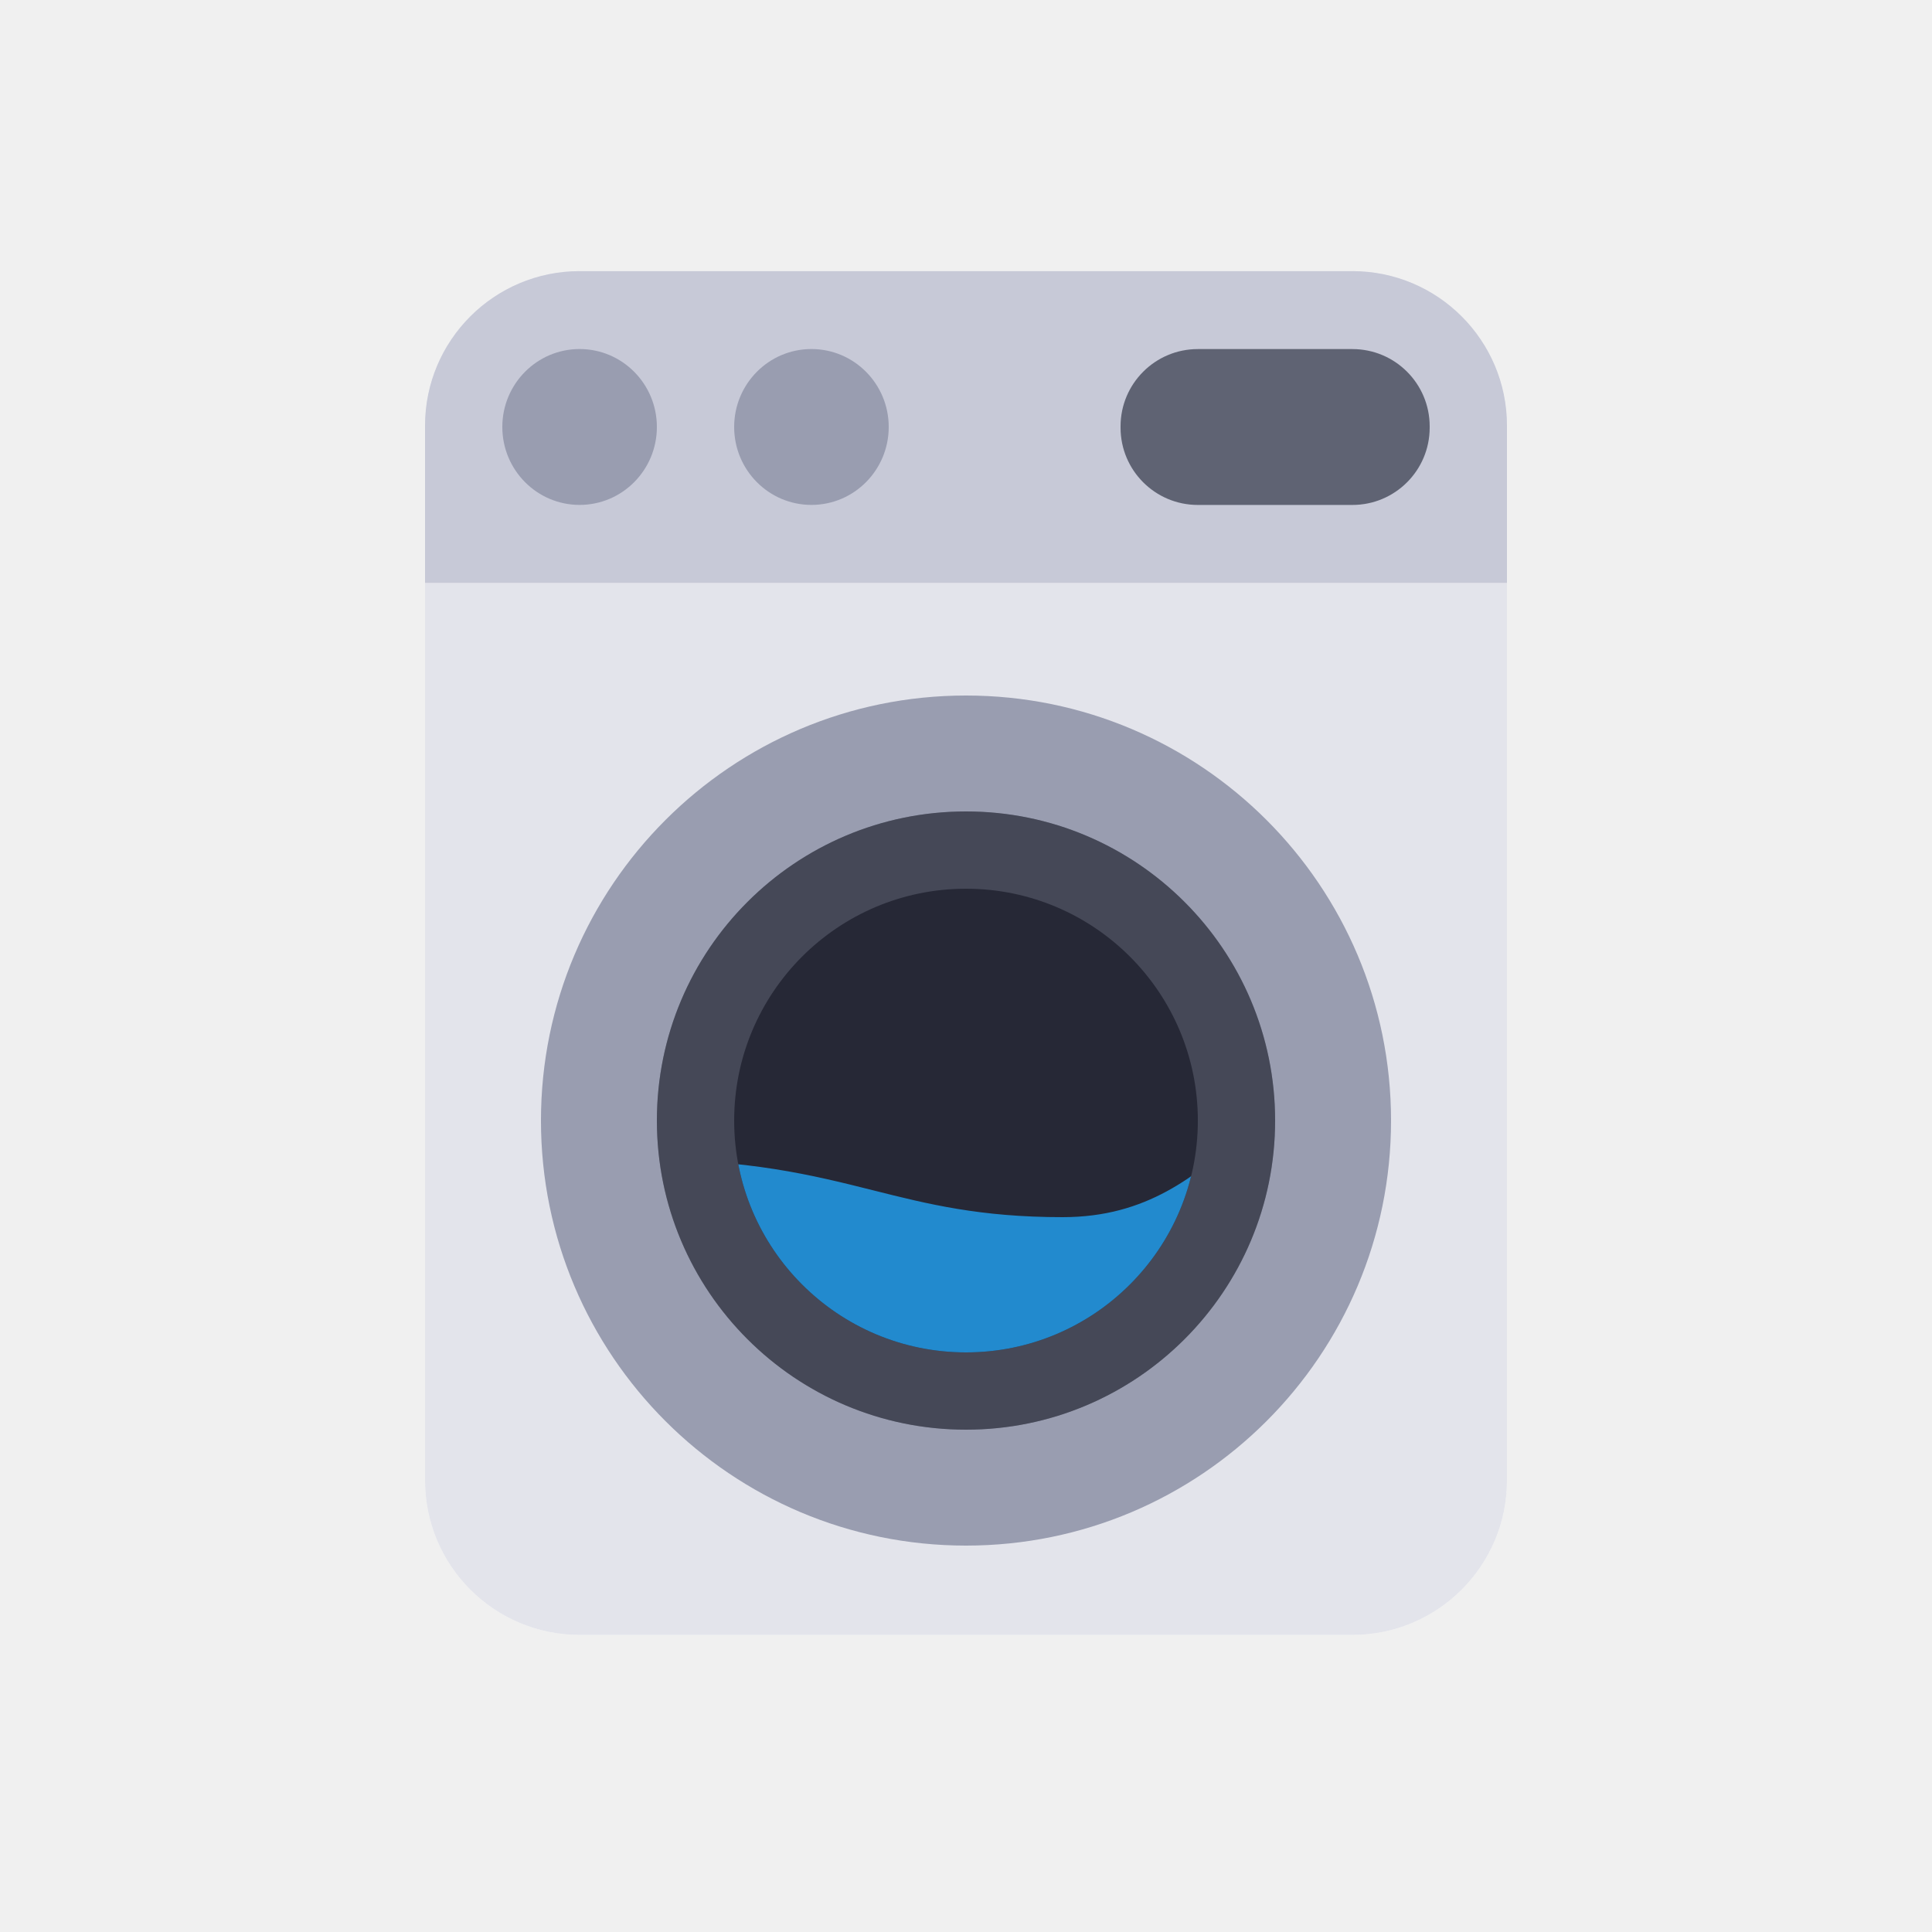
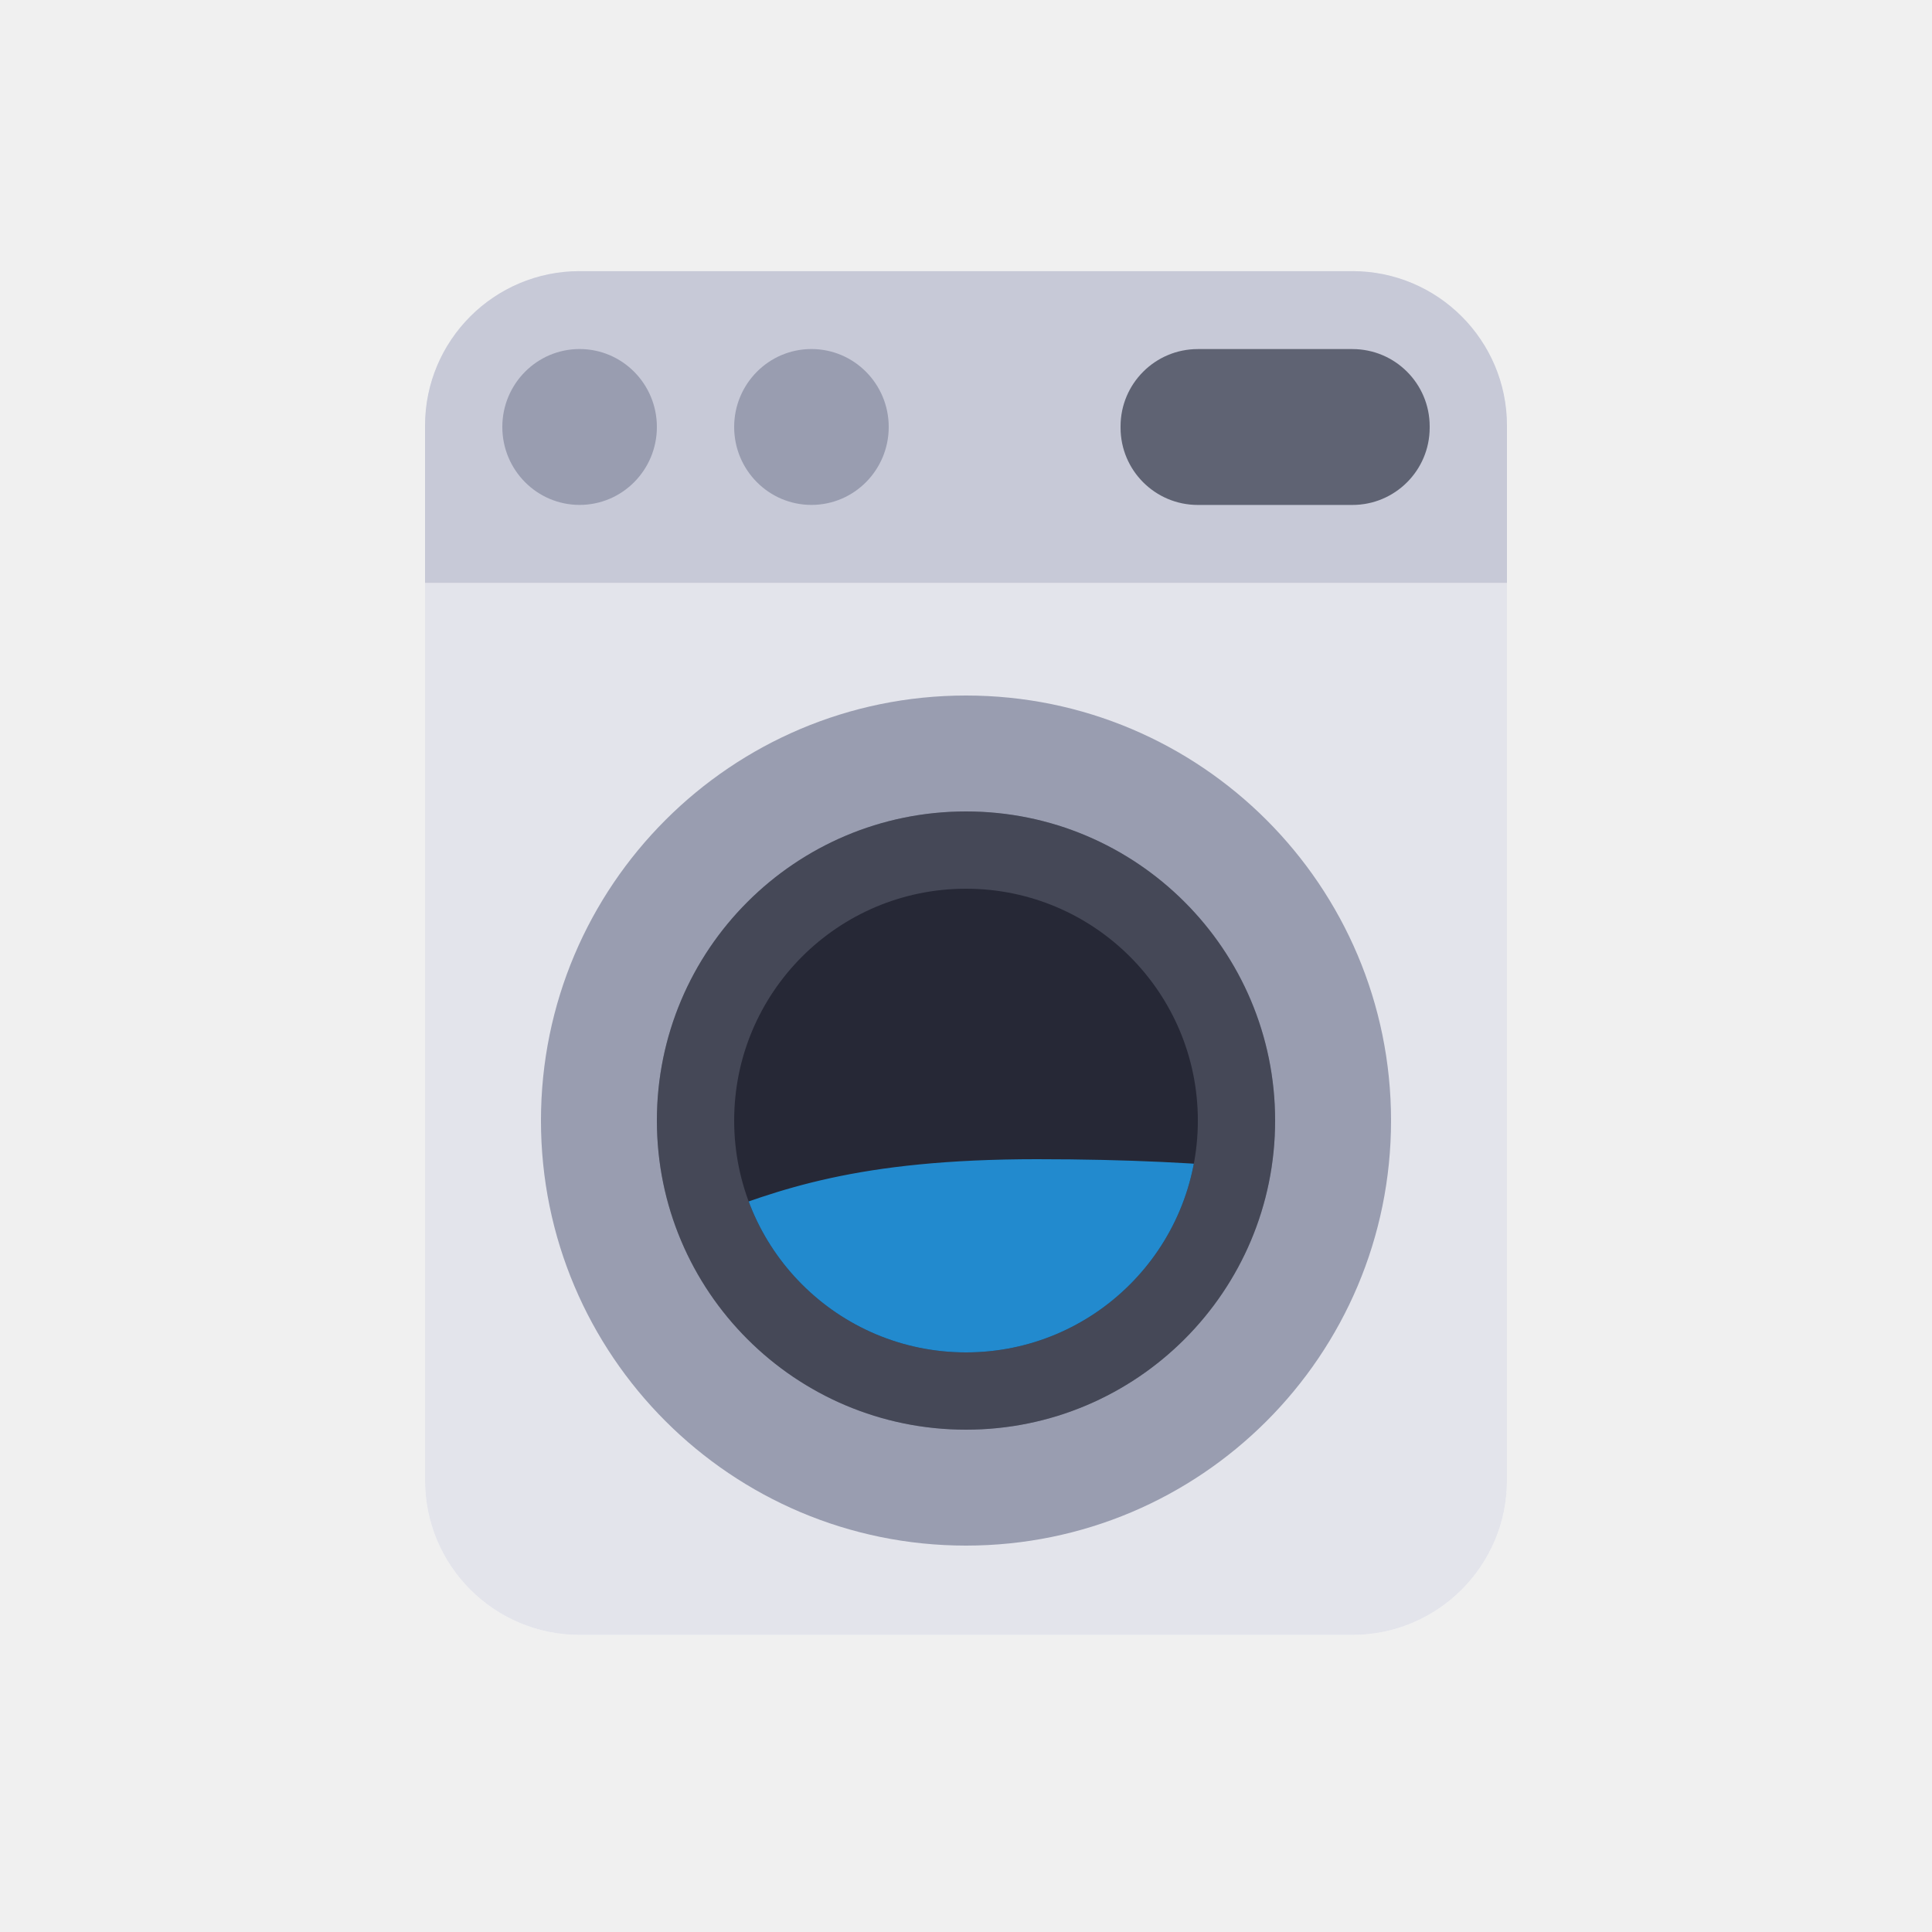
<svg xmlns="http://www.w3.org/2000/svg" width="50" height="50" viewBox="0 0 50 50" fill="none">
  <g id="washing_on">
    <g id="washing_on_2">
      <g id="color_white">
        <path id="Device Frame" fill-rule="evenodd" clip-rule="evenodd" d="M11 11.017C11 8.808 12.791 7.017 15 7.017H35C37.209 7.017 39 8.808 39 11.017V38.311C39 40.52 37.209 42.311 35 42.311H15C12.791 42.311 11 40.52 11 38.311L11 11.017Z" fill="white" />
      </g>
      <g id="color_gray75" opacity="0.5">
        <path id="Device Frame Copy" fill-rule="evenodd" clip-rule="evenodd" d="M11 11.017C11 8.808 12.791 7.017 15 7.017H35C37.209 7.017 39 8.808 39 11.017V38.311C39 40.52 37.209 42.311 35 42.311H15C12.791 42.311 11 40.52 11 38.311L11 11.017Z" fill="#C7C9D7" />
      </g>
      <g id="color_gray75_2">
        <path id="Top" fill-rule="evenodd" clip-rule="evenodd" d="M39 15.084H11V11.017C11 8.808 12.791 7.017 15 7.017H35C37.209 7.017 39 8.808 39 11.017V15.084Z" fill="#C7C9D7" />
      </g>
      <g id="Group">
        <g id="color_gray55">
          <circle id="Outer Ring" cx="25" cy="29" r="11" fill="#999DB0" />
        </g>
        <g id="color_gray33">
          <circle id="Inner Ring Copy" cx="25" cy="29" r="8" fill="#5F6373" />
        </g>
        <g id="color_gray25" opacity="0.5">
          <circle id="Inner Ring" cx="25" cy="29" r="8" fill="#2B2D3C" />
        </g>
        <g id="Bulleye">
          <g id="color_gray20">
            <ellipse id="Ring" cx="25" cy="29" rx="6" ry="6" transform="rotate(-180 25.0001 29)" fill="#262836" />
          </g>
          <mask id="mask0" mask-type="alpha" maskUnits="userSpaceOnUse" x="19" y="23" width="12" height="12">
            <ellipse id="Oval 14 Copy 7" cx="25" cy="29" rx="6" ry="6" transform="rotate(-180 25.0001 29)" fill="#262836" />
          </mask>
          <g mask="url(#mask0)">
            <g id="color_blue">
-               <g id="translate_0_0_0_100_44_0">
+               <g id="translate_0_0_0_100_73_0">
                <g id="rotate_0_0_25_-5_50_0_75_5_100_0">
-                   <path id="Water" d="M-44 41L-44 32C-44 32 -42.5 33 -37.5 33C-35.059 33 -33.929 32.285 -32.772 31.554L-32.772 31.554C-31.559 30.786 -30.316 30 -27.5 30C-24.612 30 -22.965 30.413 -21.4 30.806C-19.985 31.162 -18.637 31.5 -16.5 31.5C-14.309 31.5 -13.066 30.433 -11.791 29.339C-10.447 28.185 -9.066 27 -6.5 27C-3.571 27 -2.015 28.716 -0.725 30.137C-0.725 30.137 0 31 1.5 32C3 33 4.963 33 6.5 33H6.5C8.941 33 10.071 32.285 11.228 31.554C12.441 30.786 13.685 30 16.5 30C19.388 30 21.035 30.413 22.6 30.806C24.015 31.162 25.363 31.5 27.5 31.5C29.691 31.5 30.934 30.433 32.209 29.339C33.553 28.185 34.934 27 37.5 27C40.429 27 41.985 28.716 43.275 30.137C44.186 31.142 44.965 32 46 32C48.5 32 45 41 45 41L-44 41Z" fill="#228ACE" />
+                   <path id="Water" d="M-73 41L-73 32C-73 32 -70.525 33 -62.274 33C-58.247 33 -56.382 32.285 -54.472 31.554C-52.47 30.786 -50.418 30 -45.772 30C-41.007 30 -38.289 30.413 -35.707 30.806C-33.371 31.162 -31.147 31.5 -27.621 31.5C-24.006 31.5 -21.955 30.433 -19.85 29.339C-17.632 28.185 -15.353 27 -11.119 27C-6.286 27 -3.718 28.716 -1.59 30.137C-1.59 30.137 -0.393 31 2.082 32C4.558 33 7.797 33 10.333 33H10.333C14.36 33 16.225 32.285 18.135 31.554C20.137 30.786 22.189 30 26.835 30C31.6 30 34.318 30.413 36.9 30.806C39.236 31.162 41.46 31.5 44.986 31.5C48.602 31.5 50.652 30.433 52.757 29.339C54.975 28.185 57.254 27 61.488 27C66.321 27 68.889 28.716 71.017 30.137C72.522 31.142 73.806 32 75.514 32C79.64 32 73.864 41 73.864 41L-73 41Z" fill="#228ACE" />
                </g>
              </g>
            </g>
          </g>
        </g>
      </g>
      <g id="color_gray55_2">
        <ellipse id="Knob1" cx="15" cy="11.05" rx="2" ry="2.017" fill="#999DB0" />
        <ellipse id="Knob2" cx="21" cy="11.05" rx="2" ry="2.017" fill="#999DB0" />
      </g>
      <g id="color_gray33_2">
        <rect id="Display" x="29" y="9.034" width="8" height="4.034" rx="2" fill="#5F6373" />
      </g>
    </g>
  </g>
</svg>
